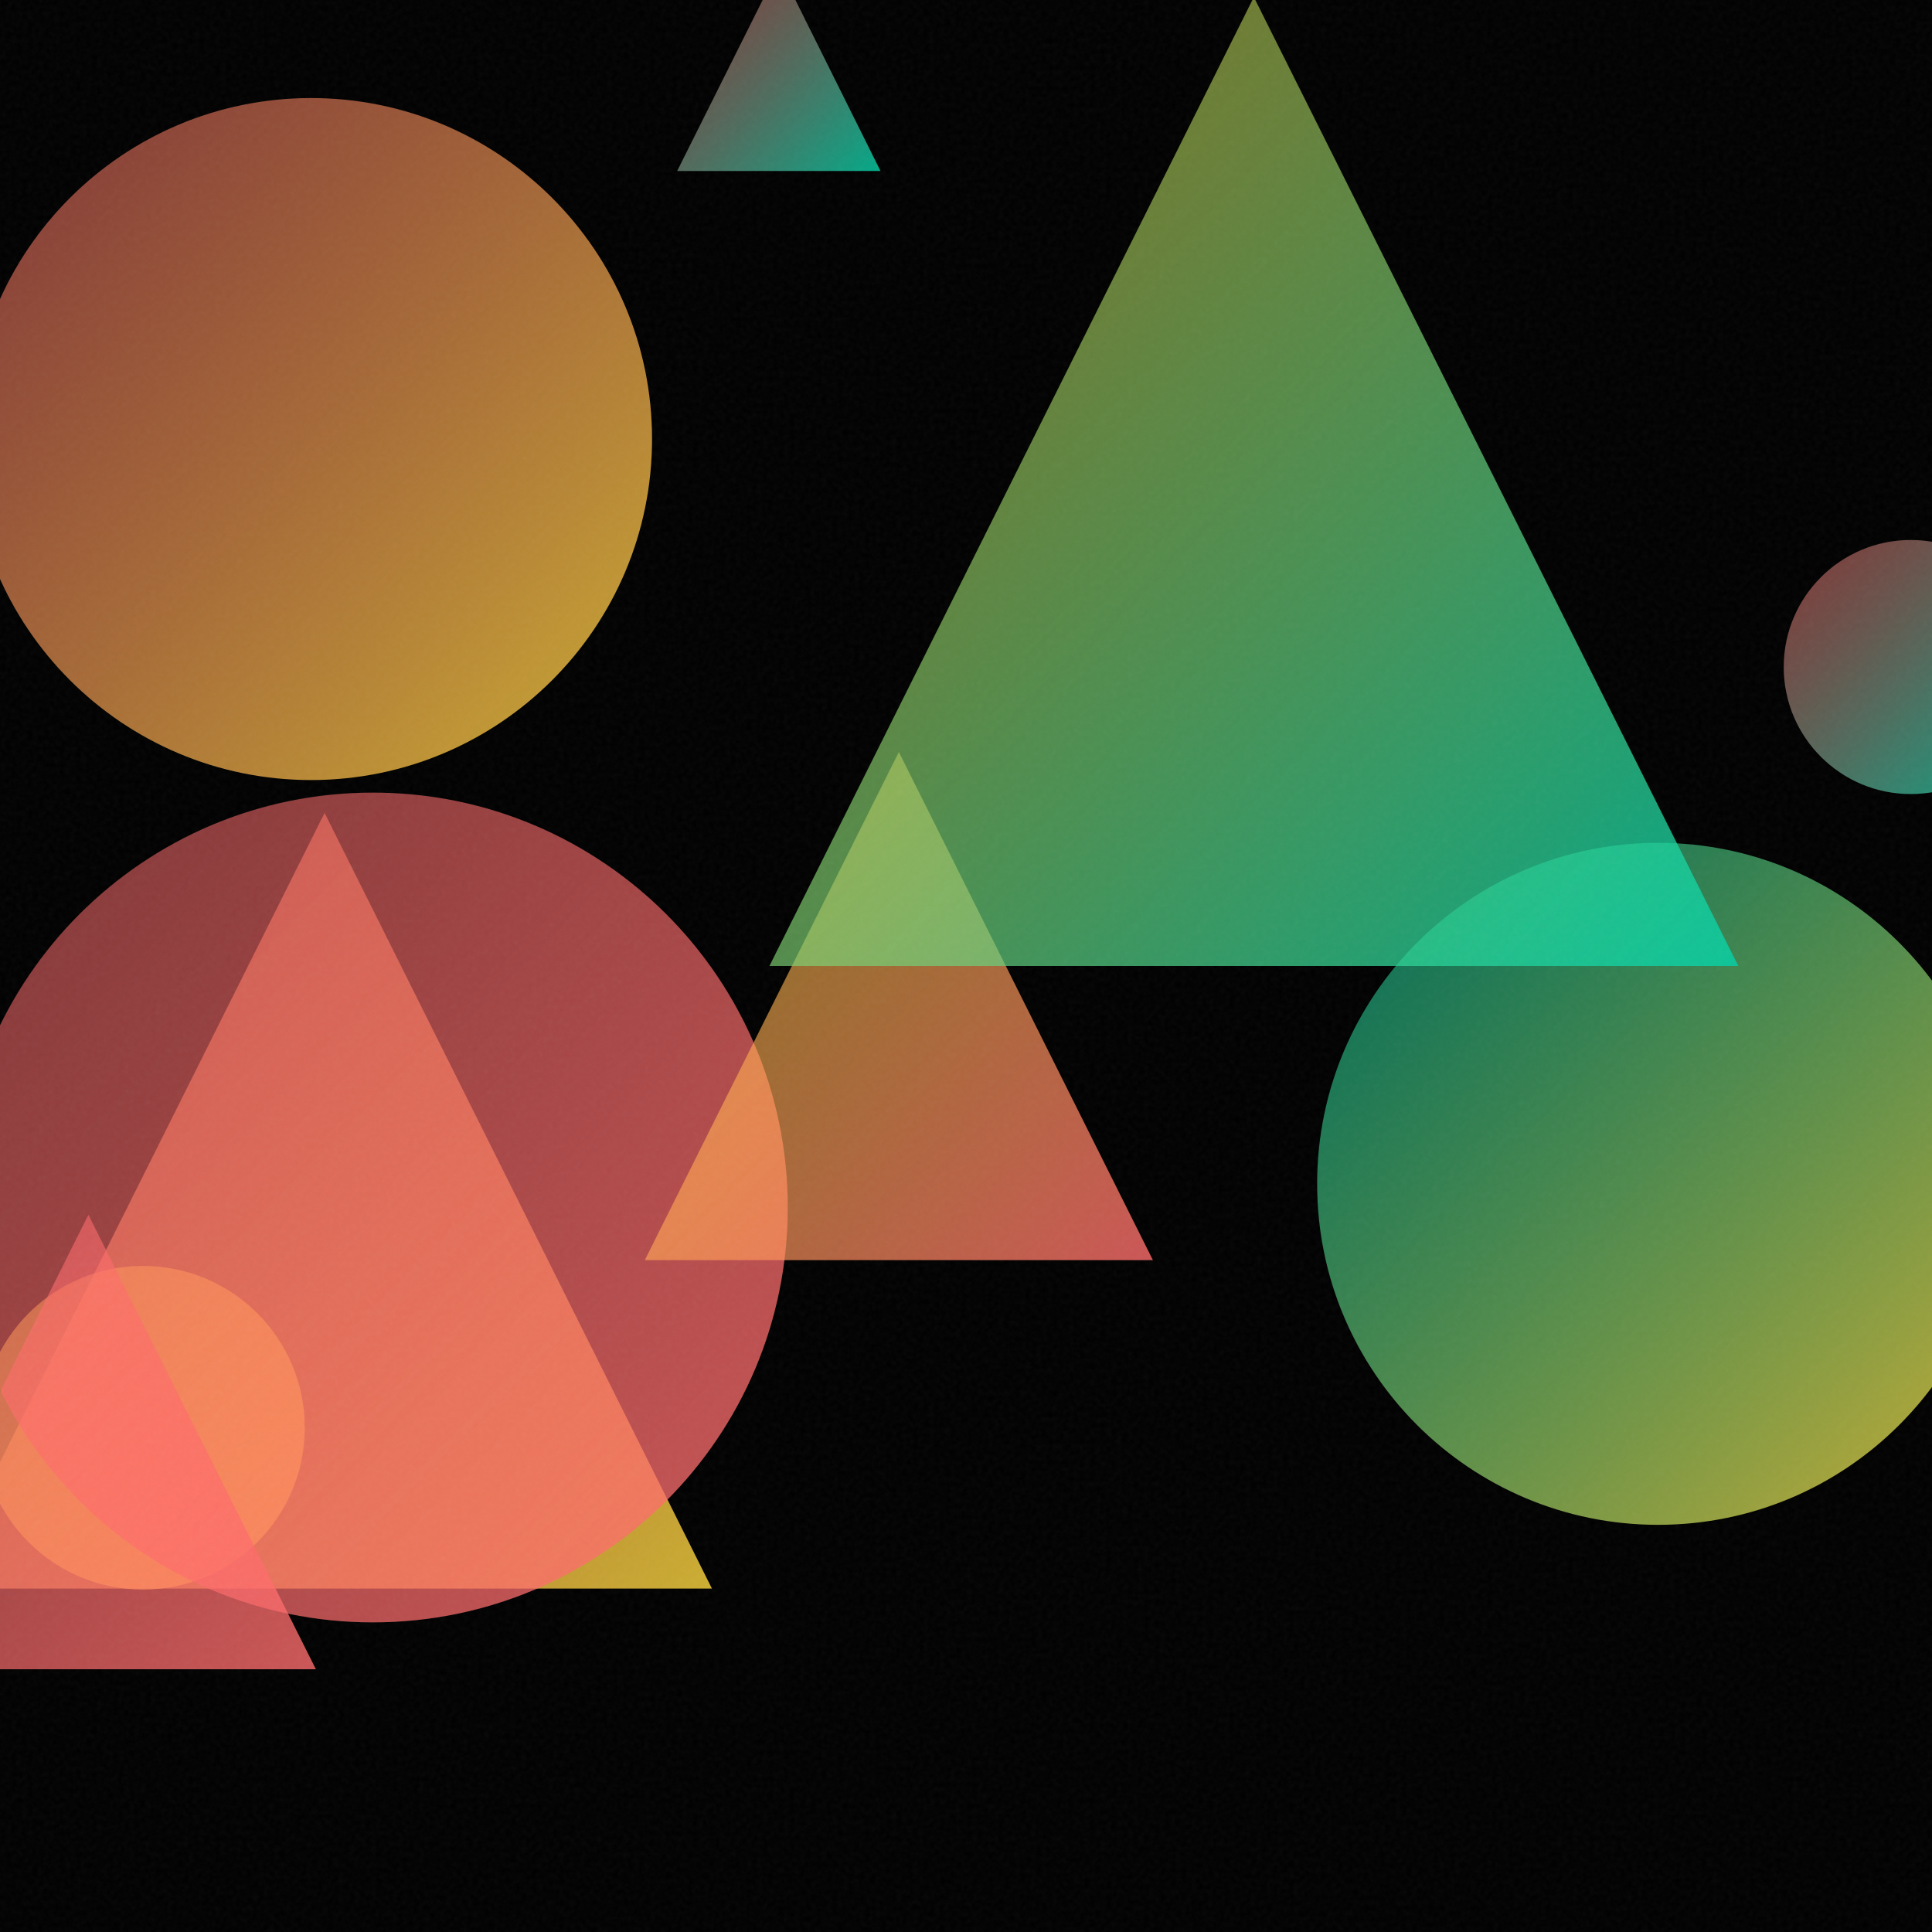
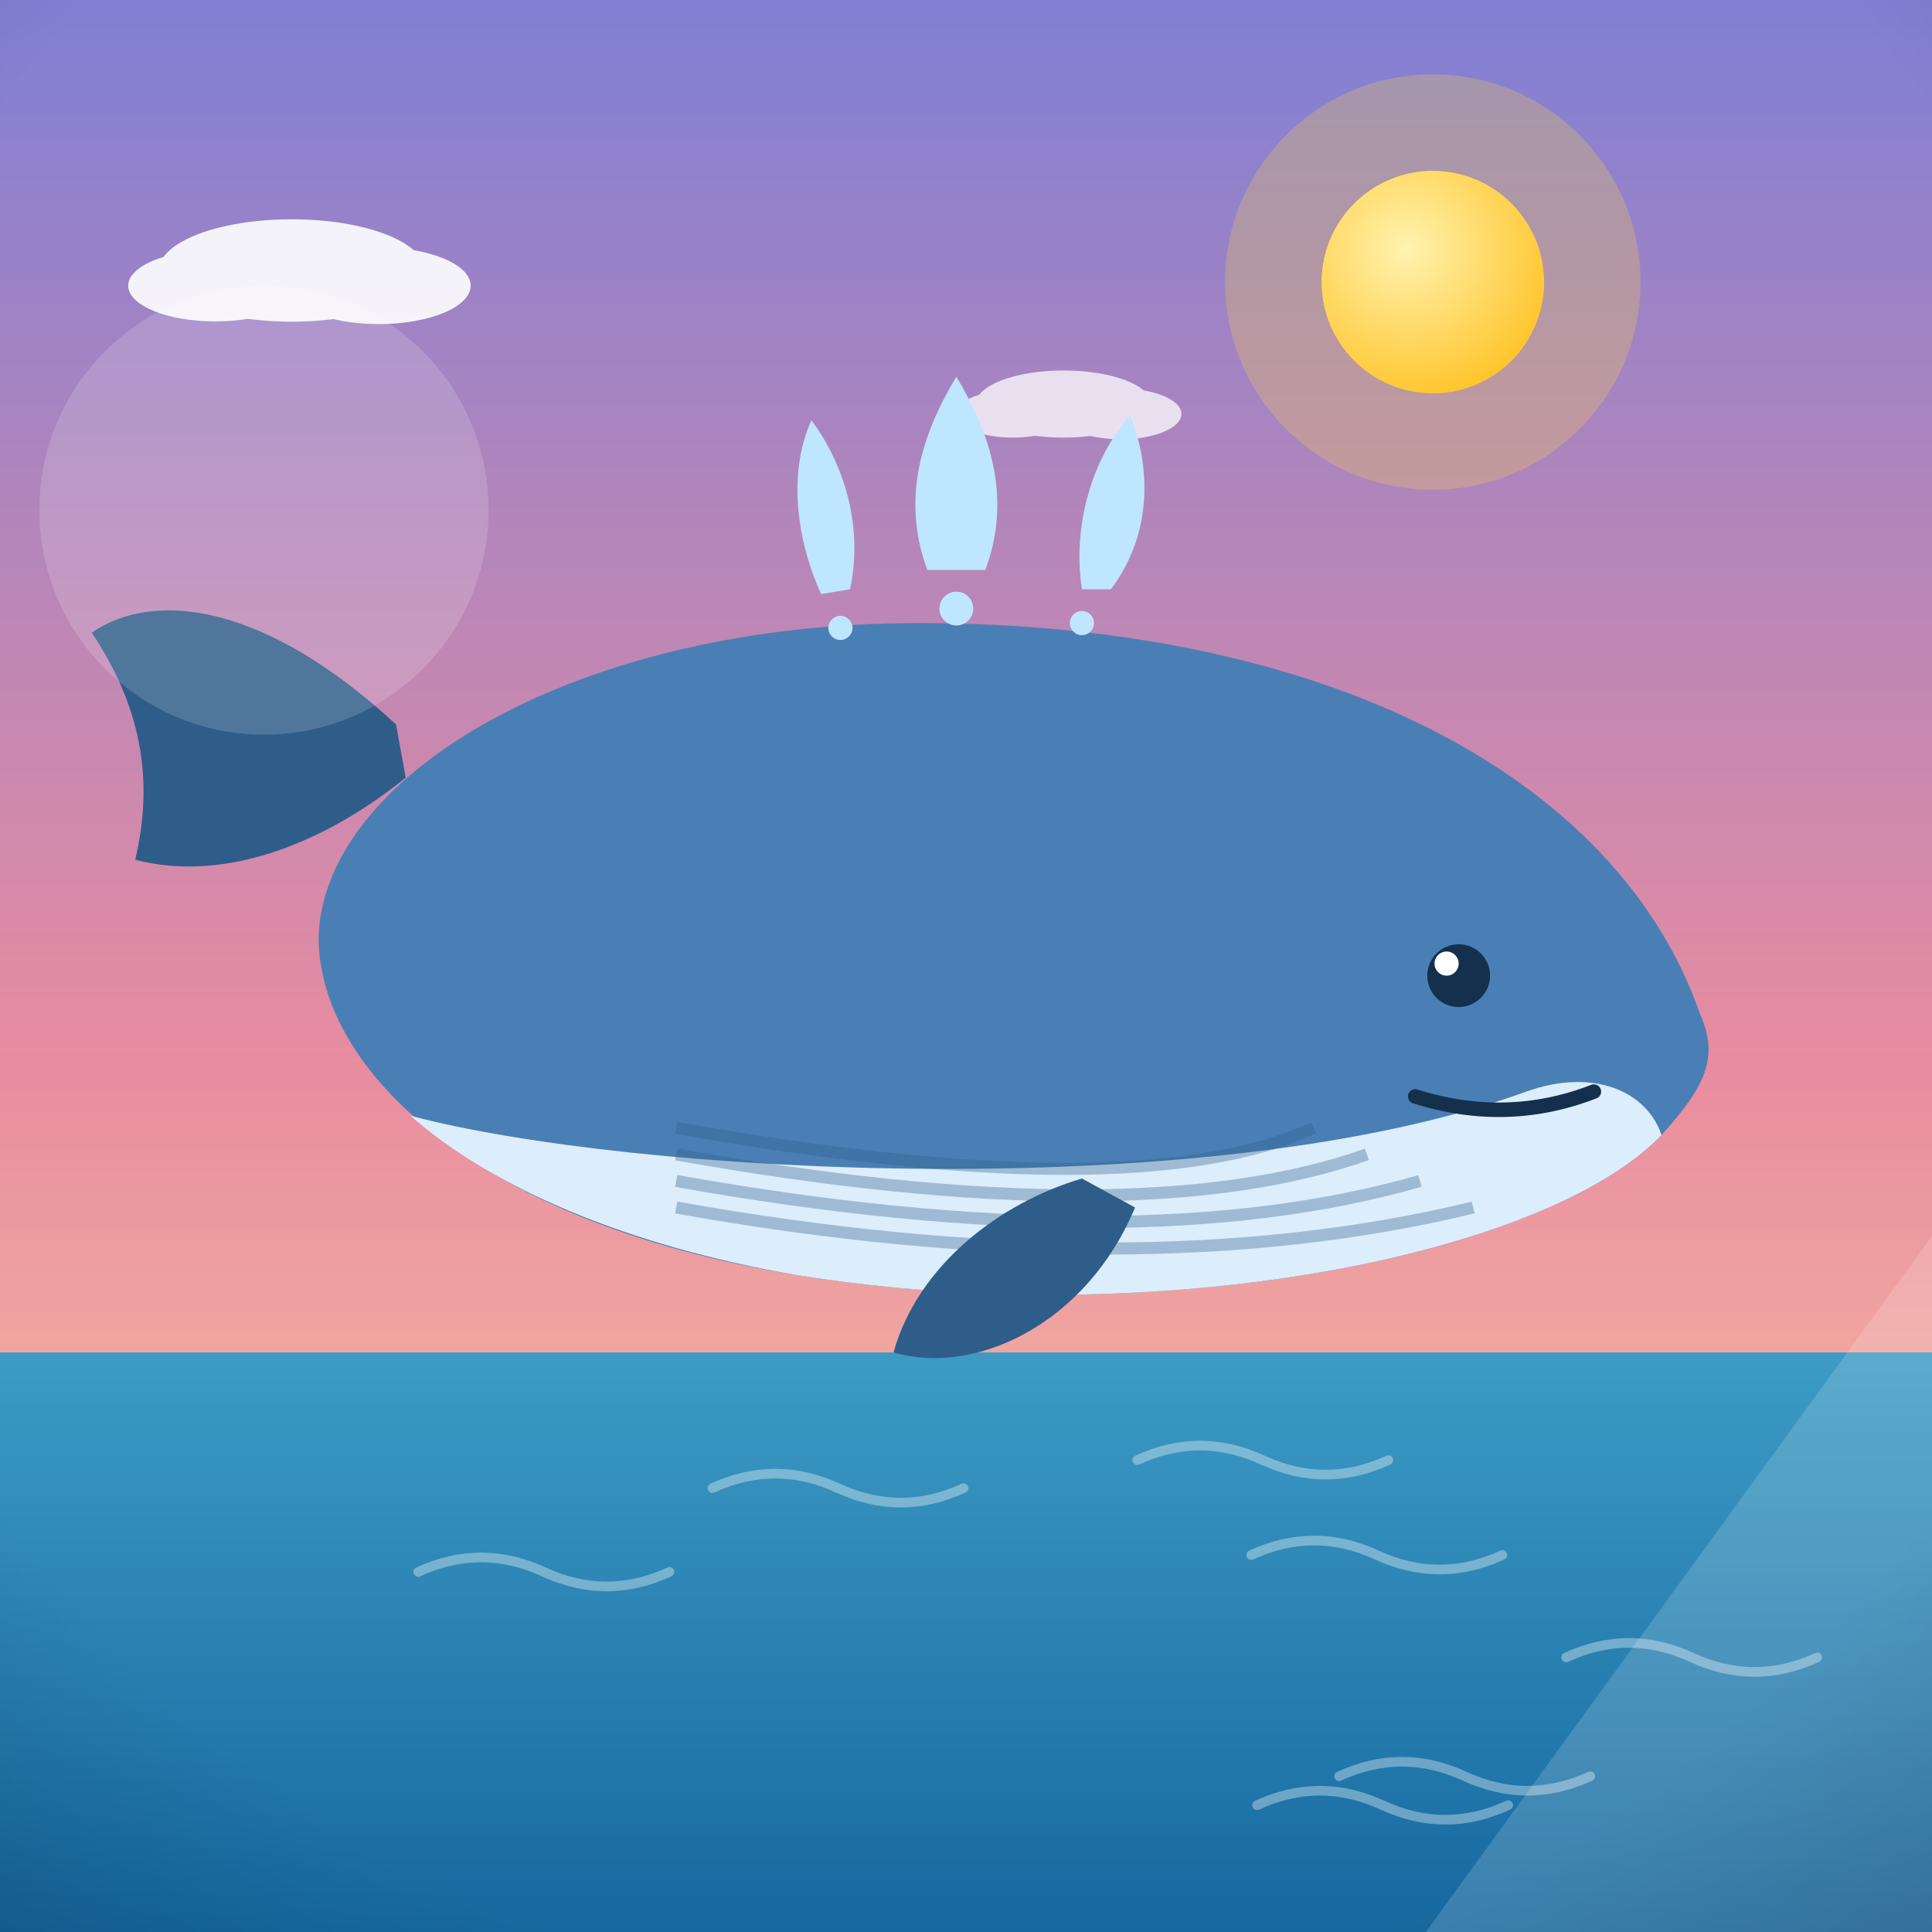
- <svg xmlns="http://www.w3.org/2000/svg" viewBox="0 0 400 400">
+ <svg xmlns="http://www.w3.org/2000/svg" viewBox="0 0 800 800">
  <defs>
-     <linearGradient id="g0" x1="-13.1" y1="168.3" x2="147.4" y2="328.9" gradientUnits="userSpaceOnUse">
-       <stop offset="0" stop-color="#FF6B6B" stop-opacity="0.5" />
-       <stop offset="1" stop-color="#FFD93D" stop-opacity="0.8" />
+     <linearGradient id="sky" x1="0" y1="0" x2="0" y2="1">
+       <stop offset="0" stop-color="#7f7fd5" />
+       <stop offset="0.55" stop-color="#e88ca0" />
+       <stop offset="1" stop-color="#ffd9a0" />
    </linearGradient>
-     <linearGradient id="g1" x1="-4.0" y1="262.1" x2="63.1" y2="329.1" gradientUnits="userSpaceOnUse">
-       <stop offset="0" stop-color="#FFD93D" stop-opacity="0.5" />
-       <stop offset="1" stop-color="#FFD93D" stop-opacity="0.8" />
+     <radialGradient id="sunG" cx="0.38" cy="0.35" r="0.9">
+       <stop offset="0" stop-color="#fff3b0" />
+       <stop offset="1" stop-color="#ffb703" />
+     </radialGradient>
+     <linearGradient id="ground" x1="0" y1="0" x2="0" y2="1">
+       <stop offset="0" stop-color="#69b06f" />
+       <stop offset="1" stop-color="#3c7a44" />
    </linearGradient>
-     <linearGradient id="g2" x1="-8.7" y1="164.1" x2="163.0" y2="335.8" gradientUnits="userSpaceOnUse">
-       <stop offset="0" stop-color="#FF6B6B" stop-opacity="0.5" />
-       <stop offset="1" stop-color="#FF6B6B" stop-opacity="0.8" />
+     <linearGradient id="sea" x1="0" y1="0" x2="0" y2="1">
+       <stop offset="0" stop-color="#3d9bc4" />
+       <stop offset="1" stop-color="#1668a0" />
    </linearGradient>
-     <linearGradient id="g3" x1="272.7" y1="174.5" x2="413.9" y2="315.7" gradientUnits="userSpaceOnUse">
-       <stop offset="0" stop-color="#00D4AA" stop-opacity="0.5" />
-       <stop offset="1" stop-color="#FFD93D" stop-opacity="0.8" />
+     <linearGradient id="shade" x1="0" y1="0" x2="0" y2="1">
+       <stop offset="0" stop-color="#ffffff" stop-opacity="0.20" />
+       <stop offset="0.5" stop-color="#ffffff" stop-opacity="0" />
+       <stop offset="1" stop-color="#000000" stop-opacity="0.16" />
    </linearGradient>
-     <linearGradient id="g4" x1="140.2" y1="-6.8" x2="182.3" y2="35.4" gradientUnits="userSpaceOnUse">
-       <stop offset="0" stop-color="#FF6B6B" stop-opacity="0.5" />
-       <stop offset="1" stop-color="#00D4AA" stop-opacity="0.8" />
-     </linearGradient>
-     <linearGradient id="g5" x1="-6.2" y1="20.3" x2="135.1" y2="161.6" gradientUnits="userSpaceOnUse">
-       <stop offset="0" stop-color="#FF6B6B" stop-opacity="0.5" />
-       <stop offset="1" stop-color="#FFD93D" stop-opacity="0.8" />
-     </linearGradient>
-     <linearGradient id="g6" x1="133.5" y1="155.7" x2="238.7" y2="260.9" gradientUnits="userSpaceOnUse">
-       <stop offset="0" stop-color="#FFD93D" stop-opacity="0.5" />
-       <stop offset="1" stop-color="#FF6B6B" stop-opacity="0.8" />
-     </linearGradient>
-     <linearGradient id="g7" x1="159.3" y1="-0.6" x2="359.9" y2="200.0" gradientUnits="userSpaceOnUse">
-       <stop offset="0" stop-color="#FFD93D" stop-opacity="0.5" />
-       <stop offset="1" stop-color="#00D4AA" stop-opacity="0.8" />
-     </linearGradient>
-     <linearGradient id="g8" x1="-28.7" y1="251.5" x2="65.4" y2="345.6" gradientUnits="userSpaceOnUse">
-       <stop offset="0" stop-color="#FF6B6B" stop-opacity="0.5" />
-       <stop offset="1" stop-color="#FF6B6B" stop-opacity="0.8" />
-     </linearGradient>
-     <linearGradient id="g9" x1="369.3" y1="111.9" x2="421.8" y2="164.4" gradientUnits="userSpaceOnUse">
-       <stop offset="0" stop-color="#FF6B6B" stop-opacity="0.5" />
-       <stop offset="1" stop-color="#00D4AA" stop-opacity="0.8" />
-     </linearGradient>
-     <filter id="n">
-       <feTurbulence type="fractalNoise" baseFrequency="0.9" numOctaves="2" stitchTiles="stitch" />
-       <feColorMatrix type="saturate" values="0" />
-     </filter>
+     <radialGradient id="vig" cx="0.5" cy="0.42" r="0.85">
+       <stop offset="0.72" stop-color="#000000" stop-opacity="0" />
+       <stop offset="1" stop-color="#000000" stop-opacity="0.20" />
+     </radialGradient>
  </defs>
-   <rect width="400" height="400" fill="#000000" />
-   <path d="M 67.2 168.3 L 147.4 328.9 L -13.1 328.9 Z" fill="url(#g0)" />
-   <circle cx="29.6" cy="295.6" r="33.5" fill="url(#g1)" />
-   <circle cx="77.2" cy="250.0" r="85.9" fill="url(#g2)" />
-   <circle cx="343.3" cy="245.1" r="70.6" fill="url(#g3)" />
-   <path d="M 161.3 -6.8 L 182.3 35.4 L 140.2 35.4 Z" fill="url(#g4)" />
-   <circle cx="64.4" cy="90.9" r="70.6" fill="url(#g5)" />
-   <path d="M 186.1 155.7 L 238.7 260.9 L 133.5 260.9 Z" fill="url(#g6)" />
-   <path d="M 259.6 -0.6 L 359.9 200.0 L 159.3 200.0 Z" fill="url(#g7)" />
-   <path d="M 18.3 251.5 L 65.4 345.6 L -28.7 345.6 Z" fill="url(#g8)" />
-   <circle cx="395.6" cy="138.1" r="26.3" fill="url(#g9)" />
-   <rect width="400" height="400" filter="url(#n)" opacity="0.05" />
+   <rect width="800" height="800" fill="url(#sky)" />
+   <circle cx="593.3" cy="116.8" r="86" fill="#ffd93d" opacity="0.25" />
+   <circle cx="593.3" cy="116.8" r="46" fill="#ffd93d" />
+   <circle cx="593.3" cy="116.8" r="46" fill="url(#sunG)" />
+   <g fill="#ffffff" opacity="0.9">
+     <ellipse cx="120.8" cy="112" rx="55" ry="21.2" />
+     <ellipse cx="89.1" cy="118.3" rx="36" ry="14.8" />
+     <ellipse cx="156.8" cy="118.3" rx="38.1" ry="15.9" />
+   </g>
+   <g fill="#ffffff" opacity="0.75">
+     <ellipse cx="440.4" cy="167.3" rx="36.3" ry="13.9" />
+     <ellipse cx="419.4" cy="171.4" rx="23.7" ry="9.8" />
+     <ellipse cx="464.1" cy="171.4" rx="25.1" ry="10.5" />
+   </g>
+   <rect y="560" width="800" height="240" fill="url(#sea)" />
+   <path d="M 520.5 747.5 q 26 -12 52 0 q 26 12 52 0" fill="none" stroke="#ffffff" stroke-width="4" stroke-linecap="round" opacity="0.35" />
+   <path d="M 518.1 643.9 q 26 -12 52 0 q 26 12 52 0" fill="none" stroke="#ffffff" stroke-width="4" stroke-linecap="round" opacity="0.35" />
+   <path d="M 554.5 735.5 q 26 -12 52 0 q 26 12 52 0" fill="none" stroke="#ffffff" stroke-width="4" stroke-linecap="round" opacity="0.35" />
+   <path d="M 648.5 686.3 q 26 -12 52 0 q 26 12 52 0" fill="none" stroke="#ffffff" stroke-width="4" stroke-linecap="round" opacity="0.35" />
+   <path d="M 173.2 650.9 q 26 -12 52 0 q 26 12 52 0" fill="none" stroke="#ffffff" stroke-width="4" stroke-linecap="round" opacity="0.35" />
+   <path d="M 295 616.2 q 26 -12 52 0 q 26 12 52 0" fill="none" stroke="#ffffff" stroke-width="4" stroke-linecap="round" opacity="0.35" />
+   <path d="M 470.9 604.6 q 26 -12 52 0 q 26 12 52 0" fill="none" stroke="#ffffff" stroke-width="4" stroke-linecap="round" opacity="0.35" />
+   <g transform="translate(400 0) scale(-1 1) translate(-400 0)">
+     <path d="M636 300 C 690 250 736 244 762 262 C 742 292 736 322 744 356 C 706 366 664 348 632 322 Z" fill="#2f5d8a" />
+     <path d="M96 420 C 130 322 250 258 420 258 C 560 258 664 320 668 386 C 670 440 606 506 470 528 C 320 552 160 520 112 470 C 94 450 88 438 96 420 Z" fill="#4a7fb5" />
+     <path d="M112 470 C 160 520 320 552 470 528 C 540 516 596 492 630 462 C 540 486 300 500 168 452 C 140 442 118 452 112 470 Z" fill="#dceefb" />
+     <path d="M 190 500 Q 330 534 520 500" stroke="#2f5d8a" stroke-width="5" fill="none" opacity="0.35" transform="translate(0 0)" />
+     <path d="M 212 500 Q 330 534 520 500" stroke="#2f5d8a" stroke-width="5" fill="none" opacity="0.35" transform="translate(0 -11)" />
+     <path d="M 234 500 Q 330 534 520 500" stroke="#2f5d8a" stroke-width="5" fill="none" opacity="0.35" transform="translate(0 -22)" />
+     <path d="M 256 500 Q 330 534 520 500" stroke="#2f5d8a" stroke-width="5" fill="none" opacity="0.35" transform="translate(0 -33)" />
+     <path d="M330 500 C 350 548 396 570 430 560 C 420 524 386 498 352 488 Z" fill="#2f5d8a" />
+     <circle cx="196" cy="404" r="13" fill="#14304d" />
+     <circle cx="201" cy="399" r="5" fill="#ffffff" />
+     <path d="M140 452 Q 176 466 214 454" stroke="#14304d" stroke-width="6" fill="none" stroke-linecap="round" />
+     <g fill="#bfe6ff">
+       <path d="M392 236 C 380 204 392 176 404 156 C 416 176 428 204 416 236 Z" />
+       <path d="M340 244 C 322 220 324 192 332 172 C 348 190 356 218 352 244 Z" />
+       <path d="M448 244 C 442 216 452 190 464 174 C 474 196 470 224 460 246 Z" />
+     </g>
+     <circle cx="404" cy="252" r="7" fill="#bfe6ff" />
+     <circle cx="352" cy="258" r="5" fill="#bfe6ff" />
+     <circle cx="452" cy="260" r="5" fill="#bfe6ff" />
+   </g>
+   <g opacity="0.16">
+     <circle cx="109.3" cy="211.2" r="93" fill="#ffffff" />
+     <path d="M 590.4 800 L 800 800 L 800 511.8 Z" fill="#ffffff" />
+   </g>
+   <rect width="800" height="800" fill="url(#vig)" />
</svg>
